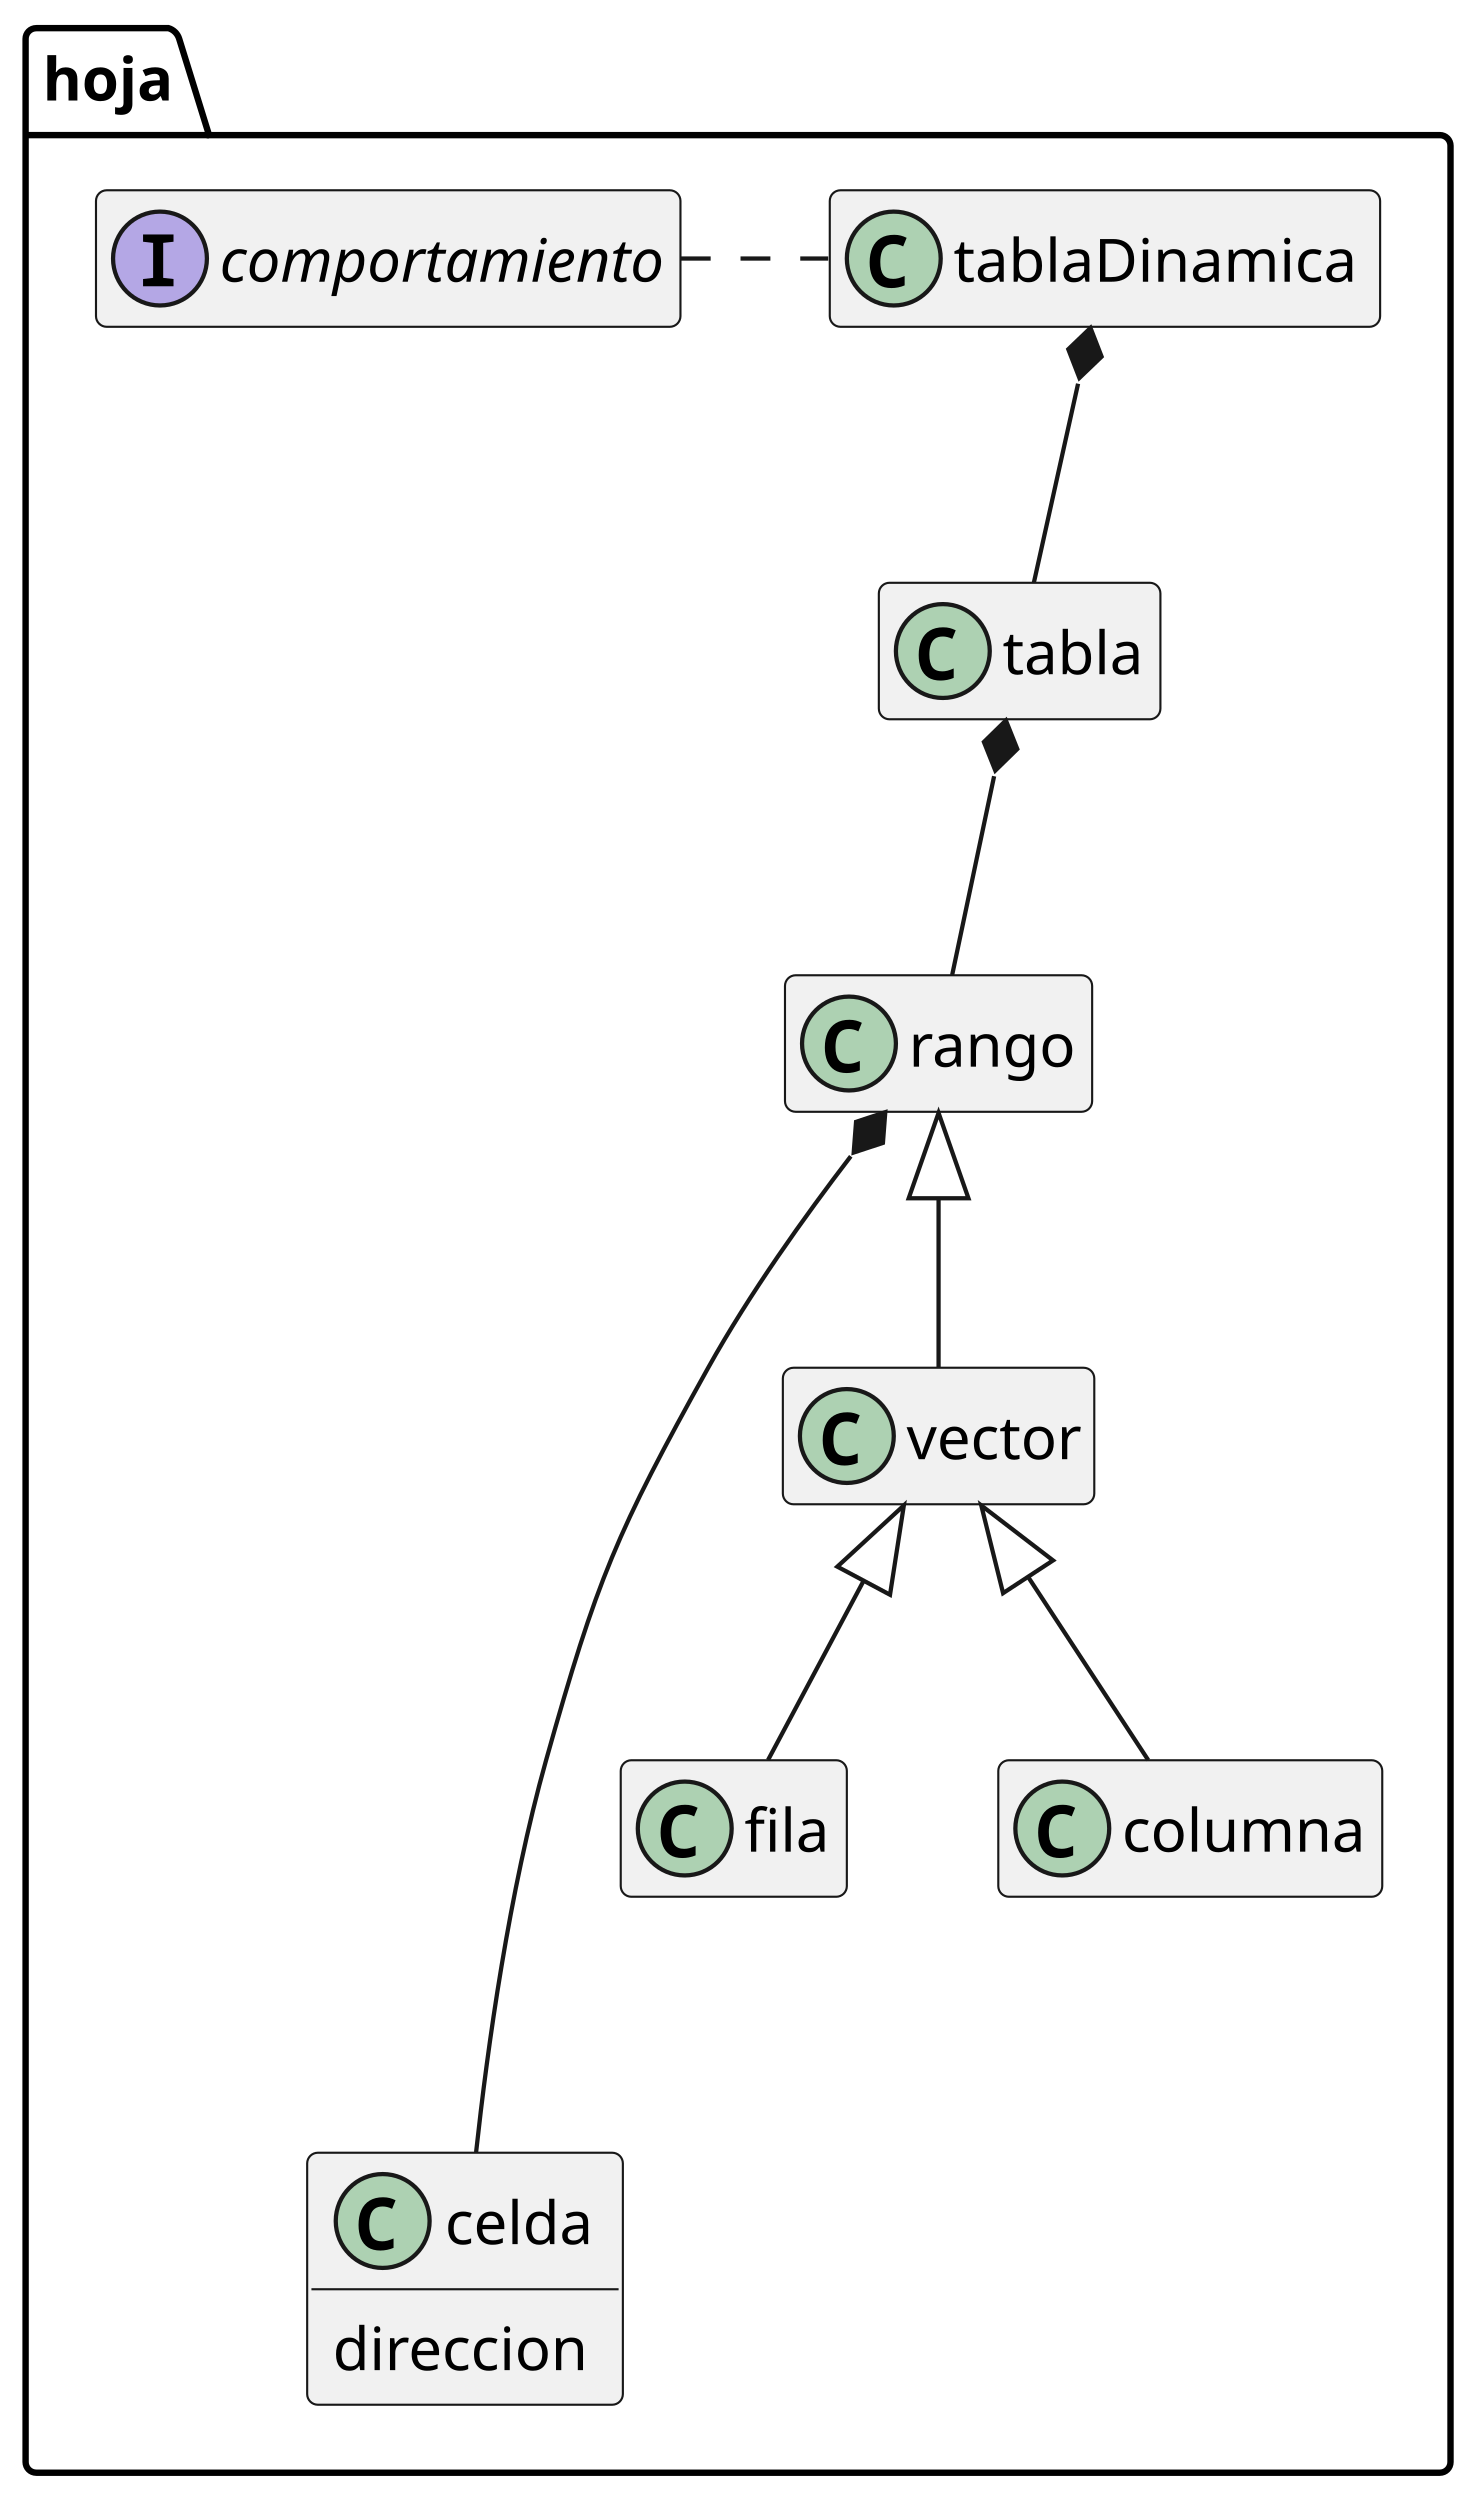
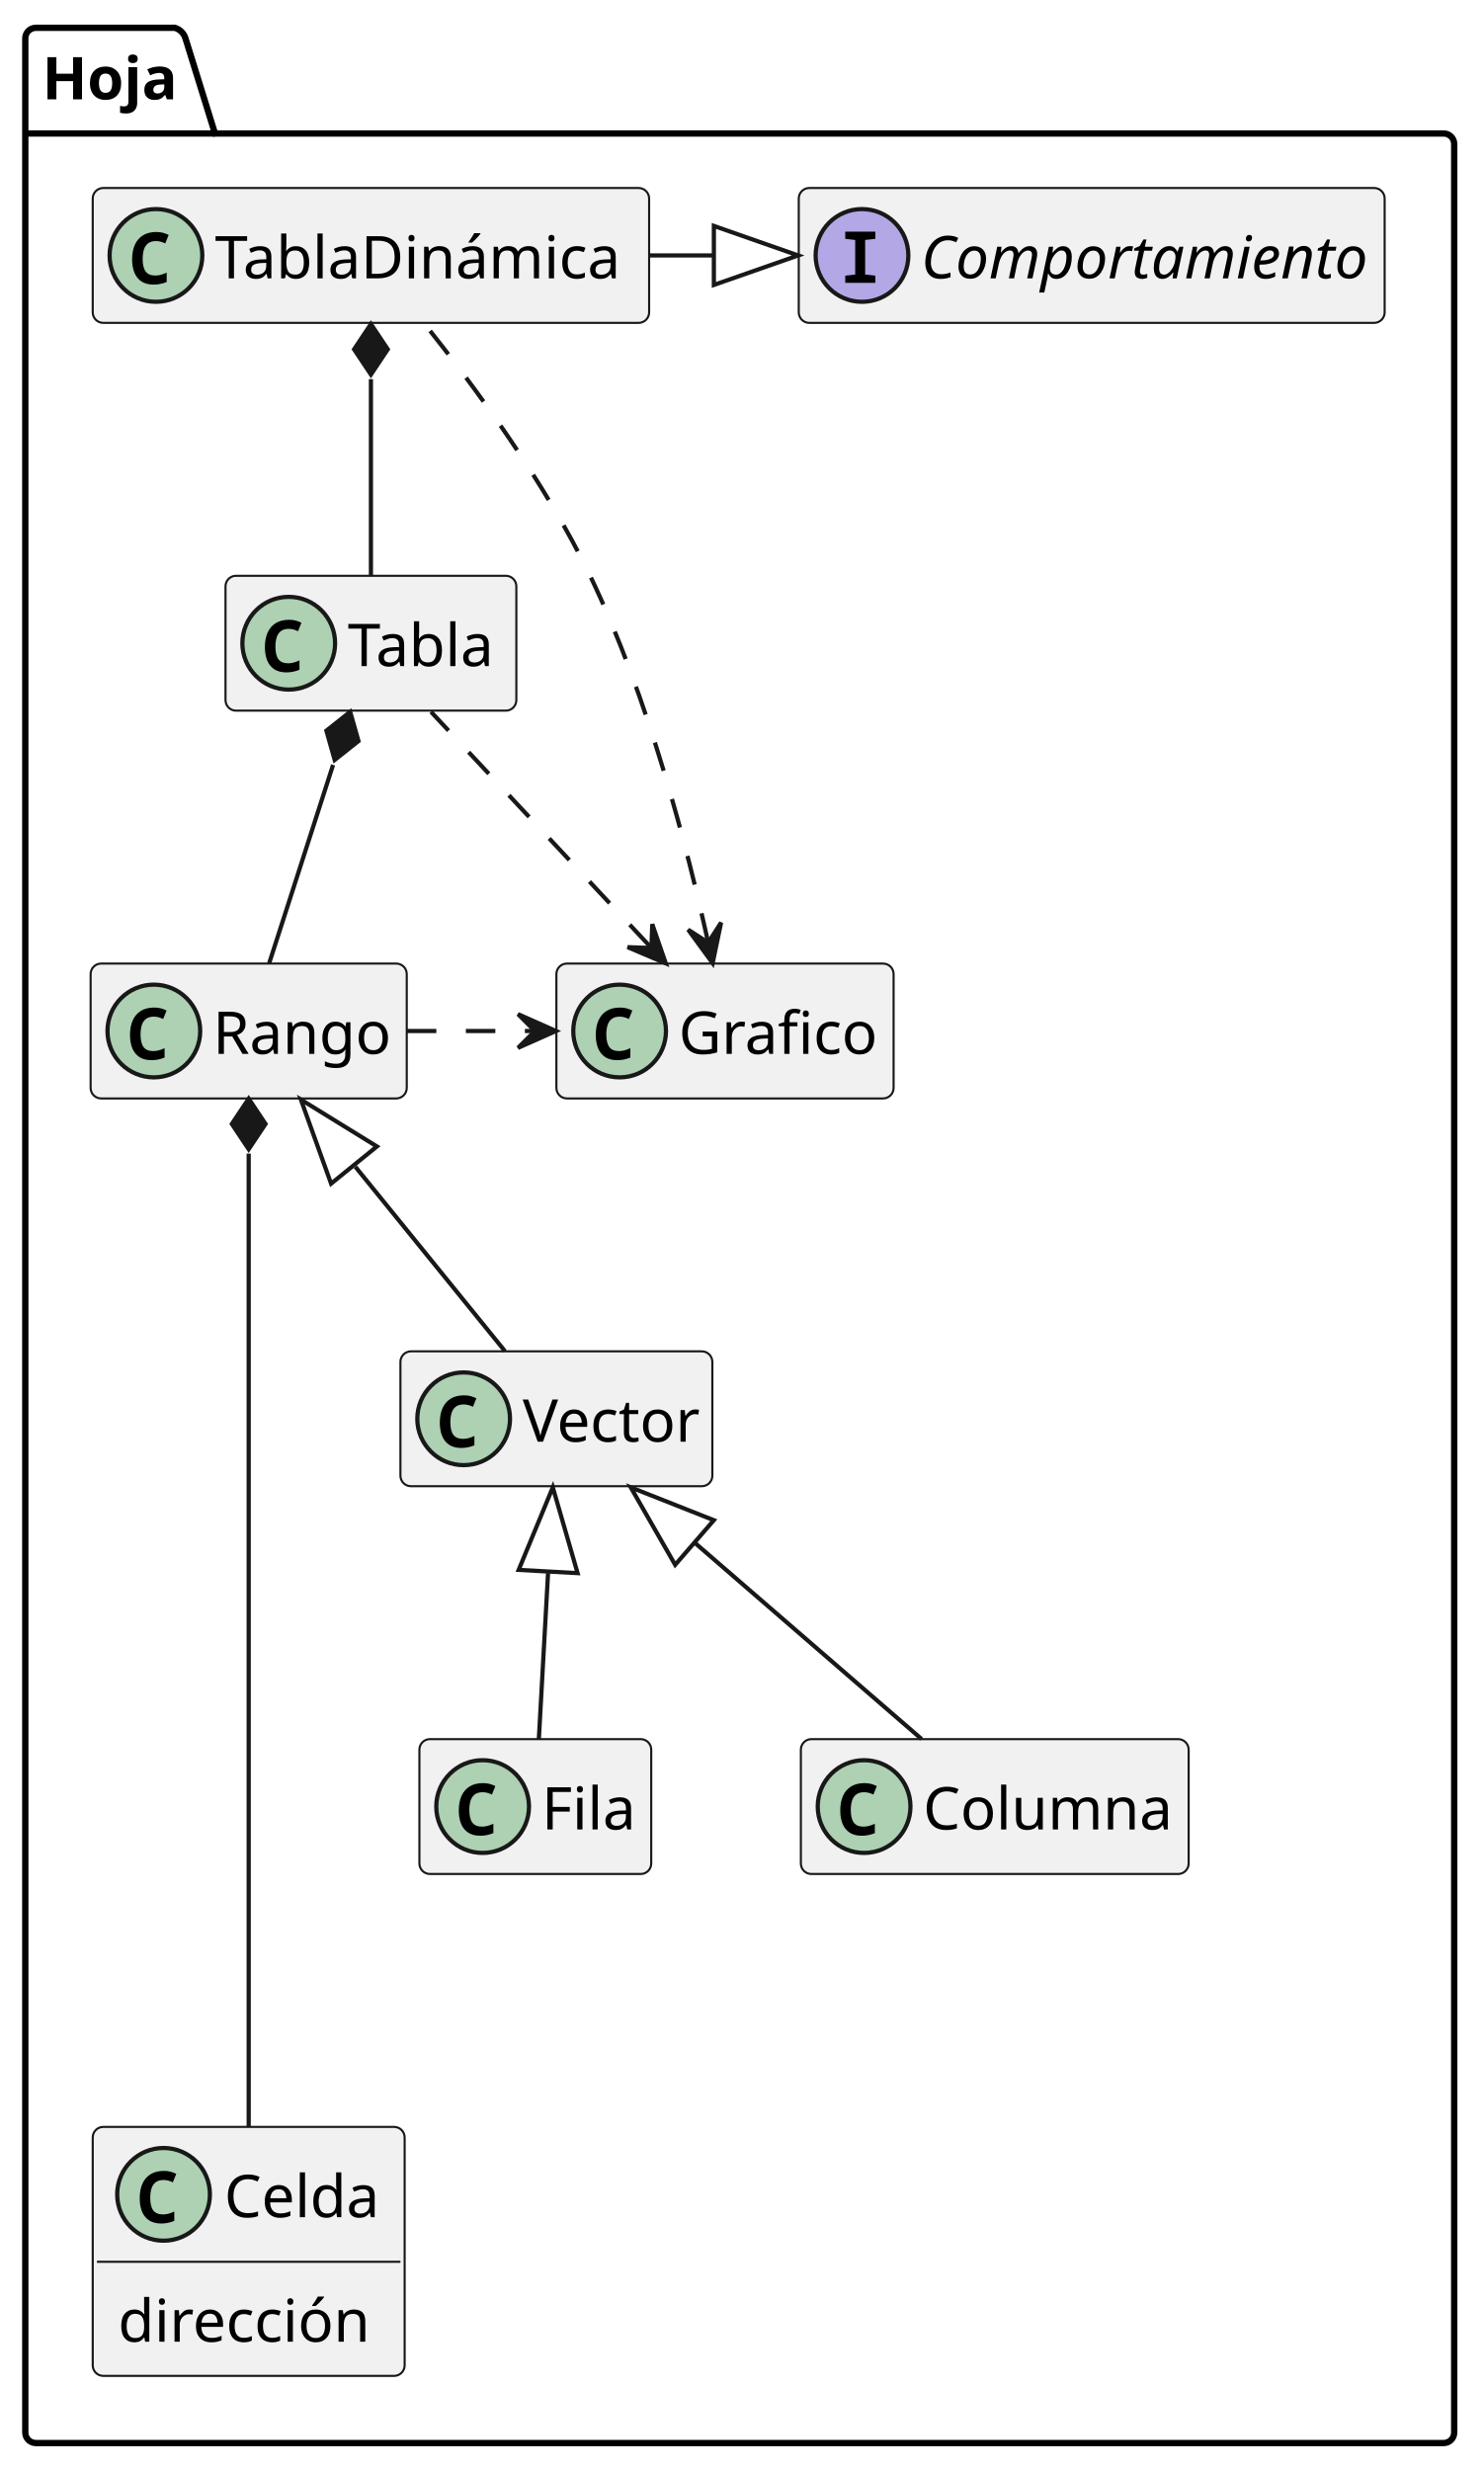
- <svg xmlns="http://www.w3.org/2000/svg" contentStyleType="text/css" height="586px" preserveAspectRatio="none" style="width:347px;height:586px;background:#FFFFFF;" version="1.1" viewBox="0 0 347 586" width="347px" zoomAndPan="magnify">
+ <svg xmlns="http://www.w3.org/2000/svg" contentStyleType="text/css" height="586px" preserveAspectRatio="none" style="width:352px;height:586px;background:#FFFFFF;" version="1.1" viewBox="0 0 352 586" width="352px" zoomAndPan="magnify">
  <defs />
  <g>
-     <g id="cluster_hoja">
-       <path d="M8.5,6.602 L39.5,6.602 A3.75,3.75 0 0 1 42,9.102 L49,31.67 L337.5,31.67 A2.5,2.5 0 0 1 340,34.17 L340,577.102 A2.5,2.5 0 0 1 337.5,579.602 L8.5,579.602 A2.5,2.5 0 0 1 6,577.102 L6,9.102 A2.5,2.5 0 0 1 8.5,6.602 " fill="none" style="stroke:#000000;stroke-width:1.5;" />
-       <line style="stroke:#000000;stroke-width:1.5;" x1="6" x2="49" y1="31.67" y2="31.67" />
-       <text fill="#000000" font-family="sans-serif" font-size="14" font-weight="bold" lengthAdjust="spacing" textLength="30" x="10" y="23.568">hoja</text>
+     <g id="cluster_Hoja">
+       <path d="M8.5,6.602 L41.5,6.602 A3.75,3.75 0 0 1 44,9.102 L51,31.67 L342.5,31.67 A2.5,2.5 0 0 1 345,34.17 L345,577.102 A2.5,2.5 0 0 1 342.5,579.602 L8.5,579.602 A2.5,2.5 0 0 1 6,577.102 L6,9.102 A2.5,2.5 0 0 1 8.5,6.602 " fill="none" style="stroke:#000000;stroke-width:1.5;" />
+       <line style="stroke:#000000;stroke-width:1.5;" x1="6" x2="51" y1="31.67" y2="31.67" />
+       <text fill="#000000" font-family="sans-serif" font-size="14" font-weight="bold" lengthAdjust="spacing" textLength="32" x="10" y="23.568">Hoja</text>
    </g>
-     <g id="elem_comportamiento">
-       <rect codeLine="4" fill="#F1F1F1" height="32" id="comportamiento" rx="2.5" ry="2.5" style="stroke:#181818;stroke-width:0.5;" width="137" x="22.5" y="44.602" />
-       <ellipse cx="37.5" cy="60.602" fill="#B4A7E5" rx="11" ry="11" style="stroke:#181818;stroke-width:1.0;" />
-       <path d="M33.531,67.102 L33.531,65.399 L35.891,65.133 L35.891,56.93 L33.531,56.664 L33.531,54.961 L40.672,54.961 L40.672,56.664 L38.25,56.93 L38.25,65.133 L40.672,65.399 L40.672,67.102 L33.531,67.102 Z " fill="#000000" />
-       <text fill="#000000" font-family="sans-serif" font-size="14" font-style="italic" lengthAdjust="spacing" textLength="105" x="51.5" y="66.034">comportamiento</text>
+     <g id="elem_Comportamiento">
+       <rect codeLine="4" fill="#F1F1F1" height="32" id="Comportamiento" rx="2.5" ry="2.5" style="stroke:#181818;stroke-width:0.5;" width="139" x="189.5" y="44.602" />
+       <ellipse cx="204.5" cy="60.602" fill="#B4A7E5" rx="11" ry="11" style="stroke:#181818;stroke-width:1.0;" />
+       <path d="M200.531,67.102 L200.531,65.399 L202.891,65.133 L202.891,56.93 L200.531,56.664 L200.531,54.961 L207.672,54.961 L207.672,56.664 L205.25,56.93 L205.25,65.133 L207.672,65.399 L207.672,67.102 L200.531,67.102 Z " fill="#000000" />
+       <text fill="#000000" font-family="sans-serif" font-size="14" font-style="italic" lengthAdjust="spacing" textLength="107" x="218.5" y="66.034">Comportamiento</text>
    </g>
-     <g id="elem_rango">
-       <rect fill="#F1F1F1" height="32" id="rango" rx="2.5" ry="2.5" style="stroke:#181818;stroke-width:0.5;" width="72" x="184" y="228.602" />
-       <ellipse cx="199" cy="244.602" fill="#ADD1B2" rx="11" ry="11" style="stroke:#181818;stroke-width:1.0;" />
-       <path d="M198.469,251.524 Q196.719,251.524 195.578,250.79 Q194.453,250.04 193.891,248.696 Q193.344,247.336 193.344,245.54 Q193.344,243.508 194,242.055 Q194.656,240.602 195.938,239.821 Q197.219,239.04 199.094,239.04 Q199.984,239.04 200.656,239.227 Q201.328,239.399 202.016,239.743 L201.203,241.758 Q200.578,241.446 200.031,241.321 Q199.5,241.196 199.016,241.196 Q197.844,241.196 197.141,241.727 Q196.438,242.258 196.141,243.211 Q195.844,244.165 195.844,245.43 Q195.844,247.446 196.562,248.415 Q197.281,249.368 198.875,249.368 Q199.469,249.368 200.094,249.211 Q200.719,249.055 201.547,248.68 L201.547,250.899 Q200.812,251.211 200.016,251.368 Q199.234,251.524 198.469,251.524 Z " fill="#000000" />
-       <text fill="#000000" font-family="sans-serif" font-size="14" lengthAdjust="spacing" textLength="40" x="213" y="250.034">rango</text>
+     <g id="elem_Rango">
+       <rect fill="#F1F1F1" height="32" id="Rango" rx="2.5" ry="2.5" style="stroke:#181818;stroke-width:0.5;" width="75" x="21.5" y="228.602" />
+       <ellipse cx="36.5" cy="244.602" fill="#ADD1B2" rx="11" ry="11" style="stroke:#181818;stroke-width:1.0;" />
+       <path d="M35.969,251.524 Q34.219,251.524 33.078,250.79 Q31.953,250.04 31.391,248.696 Q30.844,247.336 30.844,245.54 Q30.844,243.508 31.5,242.055 Q32.156,240.602 33.438,239.821 Q34.719,239.04 36.594,239.04 Q37.484,239.04 38.156,239.227 Q38.828,239.399 39.516,239.743 L38.703,241.758 Q38.078,241.446 37.531,241.321 Q37,241.196 36.516,241.196 Q35.344,241.196 34.641,241.727 Q33.938,242.258 33.641,243.211 Q33.344,244.165 33.344,245.43 Q33.344,247.446 34.062,248.415 Q34.781,249.368 36.375,249.368 Q36.969,249.368 37.594,249.211 Q38.219,249.055 39.047,248.68 L39.047,250.899 Q38.312,251.211 37.516,251.368 Q36.734,251.524 35.969,251.524 Z " fill="#000000" />
+       <text fill="#000000" font-family="sans-serif" font-size="14" lengthAdjust="spacing" textLength="43" x="50.5" y="250.034">Rango</text>
    </g>
-     <g id="elem_celda">
-       <rect codeLine="14" fill="#F1F1F1" height="59.068" id="celda" rx="2.5" ry="2.5" style="stroke:#181818;stroke-width:0.5;" width="74" x="72" y="504.602" />
-       <ellipse cx="89.7" cy="520.602" fill="#ADD1B2" rx="11" ry="11" style="stroke:#181818;stroke-width:1.0;" />
-       <path d="M89.169,527.524 Q87.419,527.524 86.278,526.789 Q85.153,526.039 84.591,524.696 Q84.044,523.336 84.044,521.539 Q84.044,519.508 84.7,518.055 Q85.356,516.602 86.638,515.821 Q87.919,515.039 89.794,515.039 Q90.684,515.039 91.356,515.227 Q92.028,515.399 92.716,515.743 L91.903,517.758 Q91.278,517.446 90.731,517.321 Q90.2,517.196 89.716,517.196 Q88.544,517.196 87.841,517.727 Q87.138,518.258 86.841,519.211 Q86.544,520.164 86.544,521.43 Q86.544,523.446 87.263,524.414 Q87.981,525.368 89.575,525.368 Q90.169,525.368 90.794,525.211 Q91.419,525.055 92.247,524.68 L92.247,526.899 Q91.513,527.211 90.716,527.368 Q89.934,527.524 89.169,527.524 Z " fill="#000000" />
-       <text fill="#000000" font-family="sans-serif" font-size="14" lengthAdjust="spacing" textLength="36" x="104.3" y="526.034">celda</text>
-       <line style="stroke:#181818;stroke-width:0.5;" x1="73" x2="145" y1="536.602" y2="536.602" />
-       <text fill="#000000" font-family="sans-serif" font-size="14" lengthAdjust="spacing" textLength="62" x="78" y="555.568">direccion</text>
+     <g id="elem_Celda">
+       <rect codeLine="17" fill="#F1F1F1" height="59.068" id="Celda" rx="2.5" ry="2.5" style="stroke:#181818;stroke-width:0.5;" width="74" x="22" y="504.602" />
+       <ellipse cx="38.8" cy="520.602" fill="#ADD1B2" rx="11" ry="11" style="stroke:#181818;stroke-width:1.0;" />
+       <path d="M38.269,527.524 Q36.519,527.524 35.378,526.789 Q34.253,526.039 33.691,524.696 Q33.144,523.336 33.144,521.539 Q33.144,519.508 33.8,518.055 Q34.456,516.602 35.737,515.821 Q37.019,515.039 38.894,515.039 Q39.784,515.039 40.456,515.227 Q41.128,515.399 41.816,515.743 L41.003,517.758 Q40.378,517.446 39.831,517.321 Q39.3,517.196 38.816,517.196 Q37.644,517.196 36.941,517.727 Q36.237,518.258 35.941,519.211 Q35.644,520.164 35.644,521.43 Q35.644,523.446 36.362,524.414 Q37.081,525.368 38.675,525.368 Q39.269,525.368 39.894,525.211 Q40.519,525.055 41.347,524.68 L41.347,526.899 Q40.612,527.211 39.816,527.368 Q39.034,527.524 38.269,527.524 Z " fill="#000000" />
+       <text fill="#000000" font-family="sans-serif" font-size="14" lengthAdjust="spacing" textLength="38" x="53.2" y="526.034">Celda</text>
+       <line style="stroke:#181818;stroke-width:0.5;" x1="23" x2="95" y1="536.602" y2="536.602" />
+       <text fill="#000000" font-family="sans-serif" font-size="14" lengthAdjust="spacing" textLength="62" x="28" y="555.568">dirección</text>
    </g>
-     <g id="elem_vector">
-       <rect fill="#F1F1F1" height="32" id="vector" rx="2.5" ry="2.5" style="stroke:#181818;stroke-width:0.5;" width="73" x="183.5" y="320.602" />
-       <ellipse cx="198.5" cy="336.602" fill="#ADD1B2" rx="11" ry="11" style="stroke:#181818;stroke-width:1.0;" />
-       <path d="M197.969,343.524 Q196.219,343.524 195.078,342.789 Q193.953,342.039 193.391,340.696 Q192.844,339.336 192.844,337.539 Q192.844,335.508 193.5,334.055 Q194.156,332.602 195.438,331.821 Q196.719,331.039 198.594,331.039 Q199.484,331.039 200.156,331.227 Q200.828,331.399 201.516,331.743 L200.703,333.758 Q200.078,333.446 199.531,333.321 Q199,333.196 198.516,333.196 Q197.344,333.196 196.641,333.727 Q195.938,334.258 195.641,335.211 Q195.344,336.164 195.344,337.43 Q195.344,339.446 196.062,340.414 Q196.781,341.368 198.375,341.368 Q198.969,341.368 199.594,341.211 Q200.219,341.055 201.047,340.68 L201.047,342.899 Q200.312,343.211 199.516,343.368 Q198.734,343.524 197.969,343.524 Z " fill="#000000" />
-       <text fill="#000000" font-family="sans-serif" font-size="14" lengthAdjust="spacing" textLength="41" x="212.5" y="342.034">vector</text>
+     <g id="elem_Vector">
+       <rect fill="#F1F1F1" height="32" id="Vector" rx="2.5" ry="2.5" style="stroke:#181818;stroke-width:0.5;" width="74" x="95" y="320.602" />
+       <ellipse cx="110" cy="336.602" fill="#ADD1B2" rx="11" ry="11" style="stroke:#181818;stroke-width:1.0;" />
+       <path d="M109.469,343.524 Q107.719,343.524 106.578,342.789 Q105.453,342.039 104.891,340.696 Q104.344,339.336 104.344,337.539 Q104.344,335.508 105,334.055 Q105.656,332.602 106.938,331.821 Q108.219,331.039 110.094,331.039 Q110.984,331.039 111.656,331.227 Q112.328,331.399 113.016,331.743 L112.203,333.758 Q111.578,333.446 111.031,333.321 Q110.5,333.196 110.016,333.196 Q108.844,333.196 108.141,333.727 Q107.438,334.258 107.141,335.211 Q106.844,336.164 106.844,337.43 Q106.844,339.446 107.562,340.414 Q108.281,341.368 109.875,341.368 Q110.469,341.368 111.094,341.211 Q111.719,341.055 112.547,340.68 L112.547,342.899 Q111.812,343.211 111.016,343.368 Q110.234,343.524 109.469,343.524 Z " fill="#000000" />
+       <text fill="#000000" font-family="sans-serif" font-size="14" lengthAdjust="spacing" textLength="42" x="124" y="342.034">Vector</text>
    </g>
-     <g id="elem_fila">
-       <rect fill="#F1F1F1" height="32" id="fila" rx="2.5" ry="2.5" style="stroke:#181818;stroke-width:0.5;" width="53" x="145.5" y="412.602" />
-       <ellipse cx="160.5" cy="428.602" fill="#ADD1B2" rx="11" ry="11" style="stroke:#181818;stroke-width:1.0;" />
-       <path d="M159.969,435.524 Q158.219,435.524 157.078,434.789 Q155.953,434.039 155.391,432.696 Q154.844,431.336 154.844,429.539 Q154.844,427.508 155.5,426.055 Q156.156,424.602 157.438,423.821 Q158.719,423.039 160.594,423.039 Q161.484,423.039 162.156,423.227 Q162.828,423.399 163.516,423.743 L162.703,425.758 Q162.078,425.446 161.531,425.321 Q161,425.196 160.516,425.196 Q159.344,425.196 158.641,425.727 Q157.938,426.258 157.641,427.211 Q157.344,428.164 157.344,429.43 Q157.344,431.446 158.062,432.414 Q158.781,433.368 160.375,433.368 Q160.969,433.368 161.594,433.211 Q162.219,433.055 163.047,432.68 L163.047,434.899 Q162.312,435.211 161.516,435.368 Q160.734,435.524 159.969,435.524 Z " fill="#000000" />
-       <text fill="#000000" font-family="sans-serif" font-size="14" lengthAdjust="spacing" textLength="21" x="174.5" y="434.034">fila</text>
+     <g id="elem_Fila">
+       <rect fill="#F1F1F1" height="32" id="Fila" rx="2.5" ry="2.5" style="stroke:#181818;stroke-width:0.5;" width="55" x="99.5" y="412.602" />
+       <ellipse cx="114.5" cy="428.602" fill="#ADD1B2" rx="11" ry="11" style="stroke:#181818;stroke-width:1.0;" />
+       <path d="M113.969,435.524 Q112.219,435.524 111.078,434.789 Q109.953,434.039 109.391,432.696 Q108.844,431.336 108.844,429.539 Q108.844,427.508 109.5,426.055 Q110.156,424.602 111.438,423.821 Q112.719,423.039 114.594,423.039 Q115.484,423.039 116.156,423.227 Q116.828,423.399 117.516,423.743 L116.703,425.758 Q116.078,425.446 115.531,425.321 Q115,425.196 114.516,425.196 Q113.344,425.196 112.641,425.727 Q111.938,426.258 111.641,427.211 Q111.344,428.164 111.344,429.43 Q111.344,431.446 112.062,432.414 Q112.781,433.368 114.375,433.368 Q114.969,433.368 115.594,433.211 Q116.219,433.055 117.047,432.68 L117.047,434.899 Q116.312,435.211 115.516,435.368 Q114.734,435.524 113.969,435.524 Z " fill="#000000" />
+       <text fill="#000000" font-family="sans-serif" font-size="14" lengthAdjust="spacing" textLength="23" x="128.5" y="434.034">Fila</text>
    </g>
-     <g id="elem_columna">
-       <rect fill="#F1F1F1" height="32" id="columna" rx="2.5" ry="2.5" style="stroke:#181818;stroke-width:0.5;" width="90" x="234" y="412.602" />
-       <ellipse cx="249" cy="428.602" fill="#ADD1B2" rx="11" ry="11" style="stroke:#181818;stroke-width:1.0;" />
-       <path d="M248.469,435.524 Q246.719,435.524 245.578,434.789 Q244.453,434.039 243.891,432.696 Q243.344,431.336 243.344,429.539 Q243.344,427.508 244,426.055 Q244.656,424.602 245.938,423.821 Q247.219,423.039 249.094,423.039 Q249.984,423.039 250.656,423.227 Q251.328,423.399 252.016,423.743 L251.203,425.758 Q250.578,425.446 250.031,425.321 Q249.5,425.196 249.016,425.196 Q247.844,425.196 247.141,425.727 Q246.438,426.258 246.141,427.211 Q245.844,428.164 245.844,429.43 Q245.844,431.446 246.562,432.414 Q247.281,433.368 248.875,433.368 Q249.469,433.368 250.094,433.211 Q250.719,433.055 251.547,432.68 L251.547,434.899 Q250.812,435.211 250.016,435.368 Q249.234,435.524 248.469,435.524 Z " fill="#000000" />
-       <text fill="#000000" font-family="sans-serif" font-size="14" lengthAdjust="spacing" textLength="58" x="263" y="434.034">columna</text>
+     <g id="elem_Columna">
+       <rect fill="#F1F1F1" height="32" id="Columna" rx="2.5" ry="2.5" style="stroke:#181818;stroke-width:0.5;" width="92" x="190" y="412.602" />
+       <ellipse cx="205" cy="428.602" fill="#ADD1B2" rx="11" ry="11" style="stroke:#181818;stroke-width:1.0;" />
+       <path d="M204.469,435.524 Q202.719,435.524 201.578,434.789 Q200.453,434.039 199.891,432.696 Q199.344,431.336 199.344,429.539 Q199.344,427.508 200,426.055 Q200.656,424.602 201.938,423.821 Q203.219,423.039 205.094,423.039 Q205.984,423.039 206.656,423.227 Q207.328,423.399 208.016,423.743 L207.203,425.758 Q206.578,425.446 206.031,425.321 Q205.5,425.196 205.016,425.196 Q203.844,425.196 203.141,425.727 Q202.438,426.258 202.141,427.211 Q201.844,428.164 201.844,429.43 Q201.844,431.446 202.562,432.414 Q203.281,433.368 204.875,433.368 Q205.469,433.368 206.094,433.211 Q206.719,433.055 207.547,432.68 L207.547,434.899 Q206.812,435.211 206.016,435.368 Q205.234,435.524 204.469,435.524 Z " fill="#000000" />
+       <text fill="#000000" font-family="sans-serif" font-size="14" lengthAdjust="spacing" textLength="60" x="219" y="434.034">Columna</text>
    </g>
-     <g id="elem_tabla">
-       <rect fill="#F1F1F1" height="32" id="tabla" rx="2.5" ry="2.5" style="stroke:#181818;stroke-width:0.5;" width="66" x="206" y="136.602" />
-       <ellipse cx="221" cy="152.602" fill="#ADD1B2" rx="11" ry="11" style="stroke:#181818;stroke-width:1.0;" />
-       <path d="M220.469,159.524 Q218.719,159.524 217.578,158.79 Q216.453,158.04 215.891,156.696 Q215.344,155.336 215.344,153.54 Q215.344,151.508 216,150.055 Q216.656,148.602 217.938,147.821 Q219.219,147.04 221.094,147.04 Q221.984,147.04 222.656,147.227 Q223.328,147.399 224.016,147.743 L223.203,149.758 Q222.578,149.446 222.031,149.321 Q221.5,149.196 221.016,149.196 Q219.844,149.196 219.141,149.727 Q218.438,150.258 218.141,151.211 Q217.844,152.165 217.844,153.43 Q217.844,155.446 218.562,156.415 Q219.281,157.368 220.875,157.368 Q221.469,157.368 222.094,157.211 Q222.719,157.055 223.547,156.68 L223.547,158.899 Q222.812,159.211 222.016,159.368 Q221.234,159.524 220.469,159.524 Z " fill="#000000" />
-       <text fill="#000000" font-family="sans-serif" font-size="14" lengthAdjust="spacing" textLength="34" x="235" y="158.034">tabla</text>
+     <g id="elem_Tabla">
+       <rect fill="#F1F1F1" height="32" id="Tabla" rx="2.5" ry="2.5" style="stroke:#181818;stroke-width:0.5;" width="69" x="53.5" y="136.602" />
+       <ellipse cx="68.5" cy="152.602" fill="#ADD1B2" rx="11" ry="11" style="stroke:#181818;stroke-width:1.0;" />
+       <path d="M67.969,159.524 Q66.219,159.524 65.078,158.79 Q63.953,158.04 63.391,156.696 Q62.844,155.336 62.844,153.54 Q62.844,151.508 63.5,150.055 Q64.156,148.602 65.438,147.821 Q66.719,147.04 68.594,147.04 Q69.484,147.04 70.156,147.227 Q70.828,147.399 71.516,147.743 L70.703,149.758 Q70.078,149.446 69.531,149.321 Q69,149.196 68.516,149.196 Q67.344,149.196 66.641,149.727 Q65.938,150.258 65.641,151.211 Q65.344,152.165 65.344,153.43 Q65.344,155.446 66.062,156.415 Q66.781,157.368 68.375,157.368 Q68.969,157.368 69.594,157.211 Q70.219,157.055 71.047,156.68 L71.047,158.899 Q70.312,159.211 69.516,159.368 Q68.734,159.524 67.969,159.524 Z " fill="#000000" />
+       <text fill="#000000" font-family="sans-serif" font-size="14" lengthAdjust="spacing" textLength="37" x="82.5" y="158.034">Tabla</text>
    </g>
-     <g id="elem_tablaDinamica">
-       <rect fill="#F1F1F1" height="32" id="tablaDinamica" rx="2.5" ry="2.5" style="stroke:#181818;stroke-width:0.5;" width="129" x="194.5" y="44.602" />
-       <ellipse cx="209.5" cy="60.602" fill="#ADD1B2" rx="11" ry="11" style="stroke:#181818;stroke-width:1.0;" />
-       <path d="M208.969,67.524 Q207.219,67.524 206.078,66.79 Q204.953,66.04 204.391,64.696 Q203.844,63.336 203.844,61.539 Q203.844,59.508 204.5,58.055 Q205.156,56.602 206.438,55.821 Q207.719,55.039 209.594,55.039 Q210.484,55.039 211.156,55.227 Q211.828,55.399 212.516,55.743 L211.703,57.758 Q211.078,57.446 210.531,57.321 Q210,57.196 209.516,57.196 Q208.344,57.196 207.641,57.727 Q206.938,58.258 206.641,59.211 Q206.344,60.164 206.344,61.43 Q206.344,63.446 207.062,64.415 Q207.781,65.368 209.375,65.368 Q209.969,65.368 210.594,65.211 Q211.219,65.055 212.047,64.68 L212.047,66.899 Q211.312,67.211 210.516,67.368 Q209.734,67.524 208.969,67.524 Z " fill="#000000" />
-       <text fill="#000000" font-family="sans-serif" font-size="14" lengthAdjust="spacing" textLength="97" x="223.5" y="66.034">tablaDinamica</text>
+     <g id="elem_TablaDinámica">
+       <rect fill="#F1F1F1" height="32" id="TablaDinámica" rx="2.5" ry="2.5" style="stroke:#181818;stroke-width:0.5;" width="132" x="22" y="44.602" />
+       <ellipse cx="37" cy="60.602" fill="#ADD1B2" rx="11" ry="11" style="stroke:#181818;stroke-width:1.0;" />
+       <path d="M36.469,67.524 Q34.719,67.524 33.578,66.79 Q32.453,66.04 31.891,64.696 Q31.344,63.336 31.344,61.539 Q31.344,59.508 32,58.055 Q32.656,56.602 33.938,55.821 Q35.219,55.039 37.094,55.039 Q37.984,55.039 38.656,55.227 Q39.328,55.399 40.016,55.743 L39.203,57.758 Q38.578,57.446 38.031,57.321 Q37.5,57.196 37.016,57.196 Q35.844,57.196 35.141,57.727 Q34.438,58.258 34.141,59.211 Q33.844,60.164 33.844,61.43 Q33.844,63.446 34.562,64.415 Q35.281,65.368 36.875,65.368 Q37.469,65.368 38.094,65.211 Q38.719,65.055 39.547,64.68 L39.547,66.899 Q38.812,67.211 38.016,67.368 Q37.234,67.524 36.469,67.524 Z " fill="#000000" />
+       <text fill="#000000" font-family="sans-serif" font-size="14" lengthAdjust="spacing" textLength="100" x="51" y="66.034">TablaDinámica</text>
    </g>
-     <g id="link_rango_celda">
-       <path codeLine="5" d="M199.42,271.032 C188.62,285.112 175.67,303.232 166,320.602 C144.49,359.262 139.97,370.012 128,412.602 C119.35,443.392 114.29,479.782 111.6,504.452 " fill="none" id="rango-backto-celda" style="stroke:#181818;stroke-width:1.0;" />
-       <polygon fill="#181818" points="207.51,260.702,200.661,262.958,200.109,270.148,206.958,267.892,207.51,260.702" style="stroke:#181818;stroke-width:1.0;" />
+     <g id="elem_Grafico">
+       <rect fill="#F1F1F1" height="32" id="Grafico" rx="2.5" ry="2.5" style="stroke:#181818;stroke-width:0.5;" width="80" x="132" y="228.602" />
+       <ellipse cx="147" cy="244.602" fill="#ADD1B2" rx="11" ry="11" style="stroke:#181818;stroke-width:1.0;" />
+       <path d="M146.469,251.524 Q144.719,251.524 143.578,250.79 Q142.453,250.04 141.891,248.696 Q141.344,247.336 141.344,245.54 Q141.344,243.508 142,242.055 Q142.656,240.602 143.938,239.821 Q145.219,239.04 147.094,239.04 Q147.984,239.04 148.656,239.227 Q149.328,239.399 150.016,239.743 L149.203,241.758 Q148.578,241.446 148.031,241.321 Q147.5,241.196 147.016,241.196 Q145.844,241.196 145.141,241.727 Q144.438,242.258 144.141,243.211 Q143.844,244.165 143.844,245.43 Q143.844,247.446 144.562,248.415 Q145.281,249.368 146.875,249.368 Q147.469,249.368 148.094,249.211 Q148.719,249.055 149.547,248.68 L149.547,250.899 Q148.812,251.211 148.016,251.368 Q147.234,251.524 146.469,251.524 Z " fill="#000000" />
+       <text fill="#000000" font-family="sans-serif" font-size="14" lengthAdjust="spacing" textLength="48" x="161" y="250.034">Grafico</text>
    </g>
-     <g id="link_rango_vector">
-       <path codeLine="6" d="M220,281.212 C220,294.912 220,309.822 220,320.562 " fill="none" id="rango-backto-vector" style="stroke:#181818;stroke-width:1.0;" />
-       <polygon fill="none" points="213,280.872,220,260.872,227,280.872,213,280.872" style="stroke:#181818;stroke-width:1.0;" />
+     <g id="link_Rango_Celda">
+       <path codeLine="5" d="M59,273.682 C59,328.522 59,449.302 59,504.532 " fill="none" id="Rango-backto-Celda" style="stroke:#181818;stroke-width:1.0;" />
+       <polygon fill="#181818" points="59,260.652,55,266.652,59,272.652,63,266.652,59,260.652" style="stroke:#181818;stroke-width:1.0;" />
    </g>
-     <g id="link_vector_fila">
-       <path codeLine="7" d="M202.32,370.752 C194.67,385.102 186.09,401.172 180.02,412.562 " fill="none" id="vector-backto-fila" style="stroke:#181818;stroke-width:1.0;" />
-       <polygon fill="none" points="196.27,367.222,211.86,352.872,208.62,373.812,196.27,367.222" style="stroke:#181818;stroke-width:1.0;" />
+     <g id="link_Rango_Vector">
+       <path codeLine="6" d="M84.31,276.812 C96.33,291.632 110.14,308.662 119.8,320.562 " fill="none" id="Rango-backto-Vector" style="stroke:#181818;stroke-width:1.0;" />
+       <polygon fill="none" points="78.55,280.812,71.38,260.872,89.42,271.992,78.55,280.812" style="stroke:#181818;stroke-width:1.0;" />
    </g>
-     <g id="link_vector_columna">
-       <path codeLine="8" d="M241.09,369.782 C250.66,384.372 261.51,400.912 269.14,412.562 " fill="none" id="vector-backto-columna" style="stroke:#181818;stroke-width:1.0;" />
-       <polygon fill="none" points="235.12,373.432,230.01,352.872,246.83,365.762,235.12,373.432" style="stroke:#181818;stroke-width:1.0;" />
+     <g id="link_Vector_Fila">
+       <path codeLine="7" d="M130.02,373.212 C129.26,386.912 128.43,401.822 127.84,412.562 " fill="none" id="Vector-backto-Fila" style="stroke:#181818;stroke-width:1.0;" />
+       <polygon fill="none" points="123.05,372.452,131.15,352.872,137.03,373.222,123.05,372.452" style="stroke:#181818;stroke-width:1.0;" />
    </g>
-     <g id="link_tabla_rango">
-       <path codeLine="9" d="M233.02,181.942 C229.76,197.392 225.85,215.882 223.18,228.562 " fill="none" id="tabla-backto-rango" style="stroke:#181818;stroke-width:1.0;" />
-       <polygon fill="#181818" points="235.78,168.872,230.626,173.916,233.3,180.613,238.454,175.569,235.78,168.872" style="stroke:#181818;stroke-width:1.0;" />
+     <g id="link_Vector_Columna">
+       <path codeLine="8" d="M165.02,366.182 C182.81,381.572 204.04,399.942 218.62,412.562 " fill="none" id="Vector-backto-Columna" style="stroke:#181818;stroke-width:1.0;" />
+       <polygon fill="none" points="160.18,371.252,149.64,352.872,169.35,360.662,160.18,371.252" style="stroke:#181818;stroke-width:1.0;" />
    </g>
-     <g id="link_tablaDinamica_tabla">
-       <path codeLine="10" d="M252.7,89.942 C249.27,105.392 245.16,123.882 242.34,136.562 " fill="none" id="tablaDinamica-backto-tabla" style="stroke:#181818;stroke-width:1.0;" />
-       <polygon fill="#181818" points="255.61,76.872,250.405,81.863,253.011,88.587,258.216,83.596,255.61,76.872" style="stroke:#181818;stroke-width:1.0;" />
+     <g id="link_Tabla_Rango">
+       <path codeLine="9" d="M79.02,181.472 C74.01,197.012 67.97,215.752 63.85,228.562 " fill="none" id="Tabla-backto-Rango" style="stroke:#181818;stroke-width:1.0;" />
+       <polygon fill="#181818" points="83.08,168.872,77.433,173.356,79.4,180.294,85.047,175.81,83.08,168.872" style="stroke:#181818;stroke-width:1.0;" />
    </g>
-     <g id="link_comportamiento_tablaDinamica">
-       <path codeLine="11" d="M159.58,60.602 C171.1,60.602 182.62,60.602 194.14,60.602 " fill="none" id="comportamiento-tablaDinamica" style="stroke:#181818;stroke-width:1.0;stroke-dasharray:7.0,7.0;" />
+     <g id="link_TablaDinámica_Tabla">
+       <path codeLine="10" d="M88,89.942 C88,105.392 88,123.882 88,136.562 " fill="none" id="TablaDinámica-backto-Tabla" style="stroke:#181818;stroke-width:1.0;" />
+       <polygon fill="#181818" points="88,76.872,84,82.872,88,88.872,92,82.872,88,76.872" style="stroke:#181818;stroke-width:1.0;" />
+     </g>
+     <g id="link_TablaDinámica_Comportamiento">
+       <path codeLine="11" d="M154.13,60.602 C159.17,60.602 164.22,60.602 169.27,60.602 " fill="none" id="TablaDinámica-to-Comportamiento" style="stroke:#181818;stroke-width:1.0;" />
+       <polygon fill="none" points="169.36,53.602,189.36,60.602,169.36,67.602,169.36,53.602" style="stroke:#181818;stroke-width:1.0;" />
+     </g>
+     <g id="link_Rango_Grafico">
+       <path codeLine="12" d="M96.52,244.602 C106.56,244.602 116.61,244.602 126.65,244.602 " fill="none" id="Rango-to-Grafico" style="stroke:#181818;stroke-width:1.0;stroke-dasharray:7.0,7.0;" />
+       <polygon fill="#181818" points="131.9,244.602,122.9,240.602,126.9,244.602,122.9,248.602,131.9,244.602" style="stroke:#181818;stroke-width:1.0;" />
+     </g>
+     <g id="link_Grafico_Tabla">
+       <path codeLine="13" d="M154.18,224.502 C138.7,207.922 116.58,184.222 102.25,168.872 " fill="none" id="Grafico-backto-Tabla" style="stroke:#181818;stroke-width:1.0;stroke-dasharray:7.0,7.0;" />
+       <polygon fill="#181818" points="157.96,228.562,154.742,219.254,154.548,224.907,148.894,224.713,157.96,228.562" style="stroke:#181818;stroke-width:1.0;" />
+     </g>
+     <g id="link_Grafico_TablaDinámica">
+       <path codeLine="14" d="M167.98,223.502 C163.13,201.452 153.85,165.392 140,136.602 C129.28,114.332 112.32,91.352 100.7,76.802 " fill="none" id="Grafico-backto-TablaDinámica" style="stroke:#181818;stroke-width:1.0;stroke-dasharray:7.0,7.0;" />
+       <polygon fill="#181818" points="169.07,228.512,171.076,218.87,168.013,223.625,163.257,220.561,169.07,228.512" style="stroke:#181818;stroke-width:1.0;" />
    </g>
  </g>
</svg>
